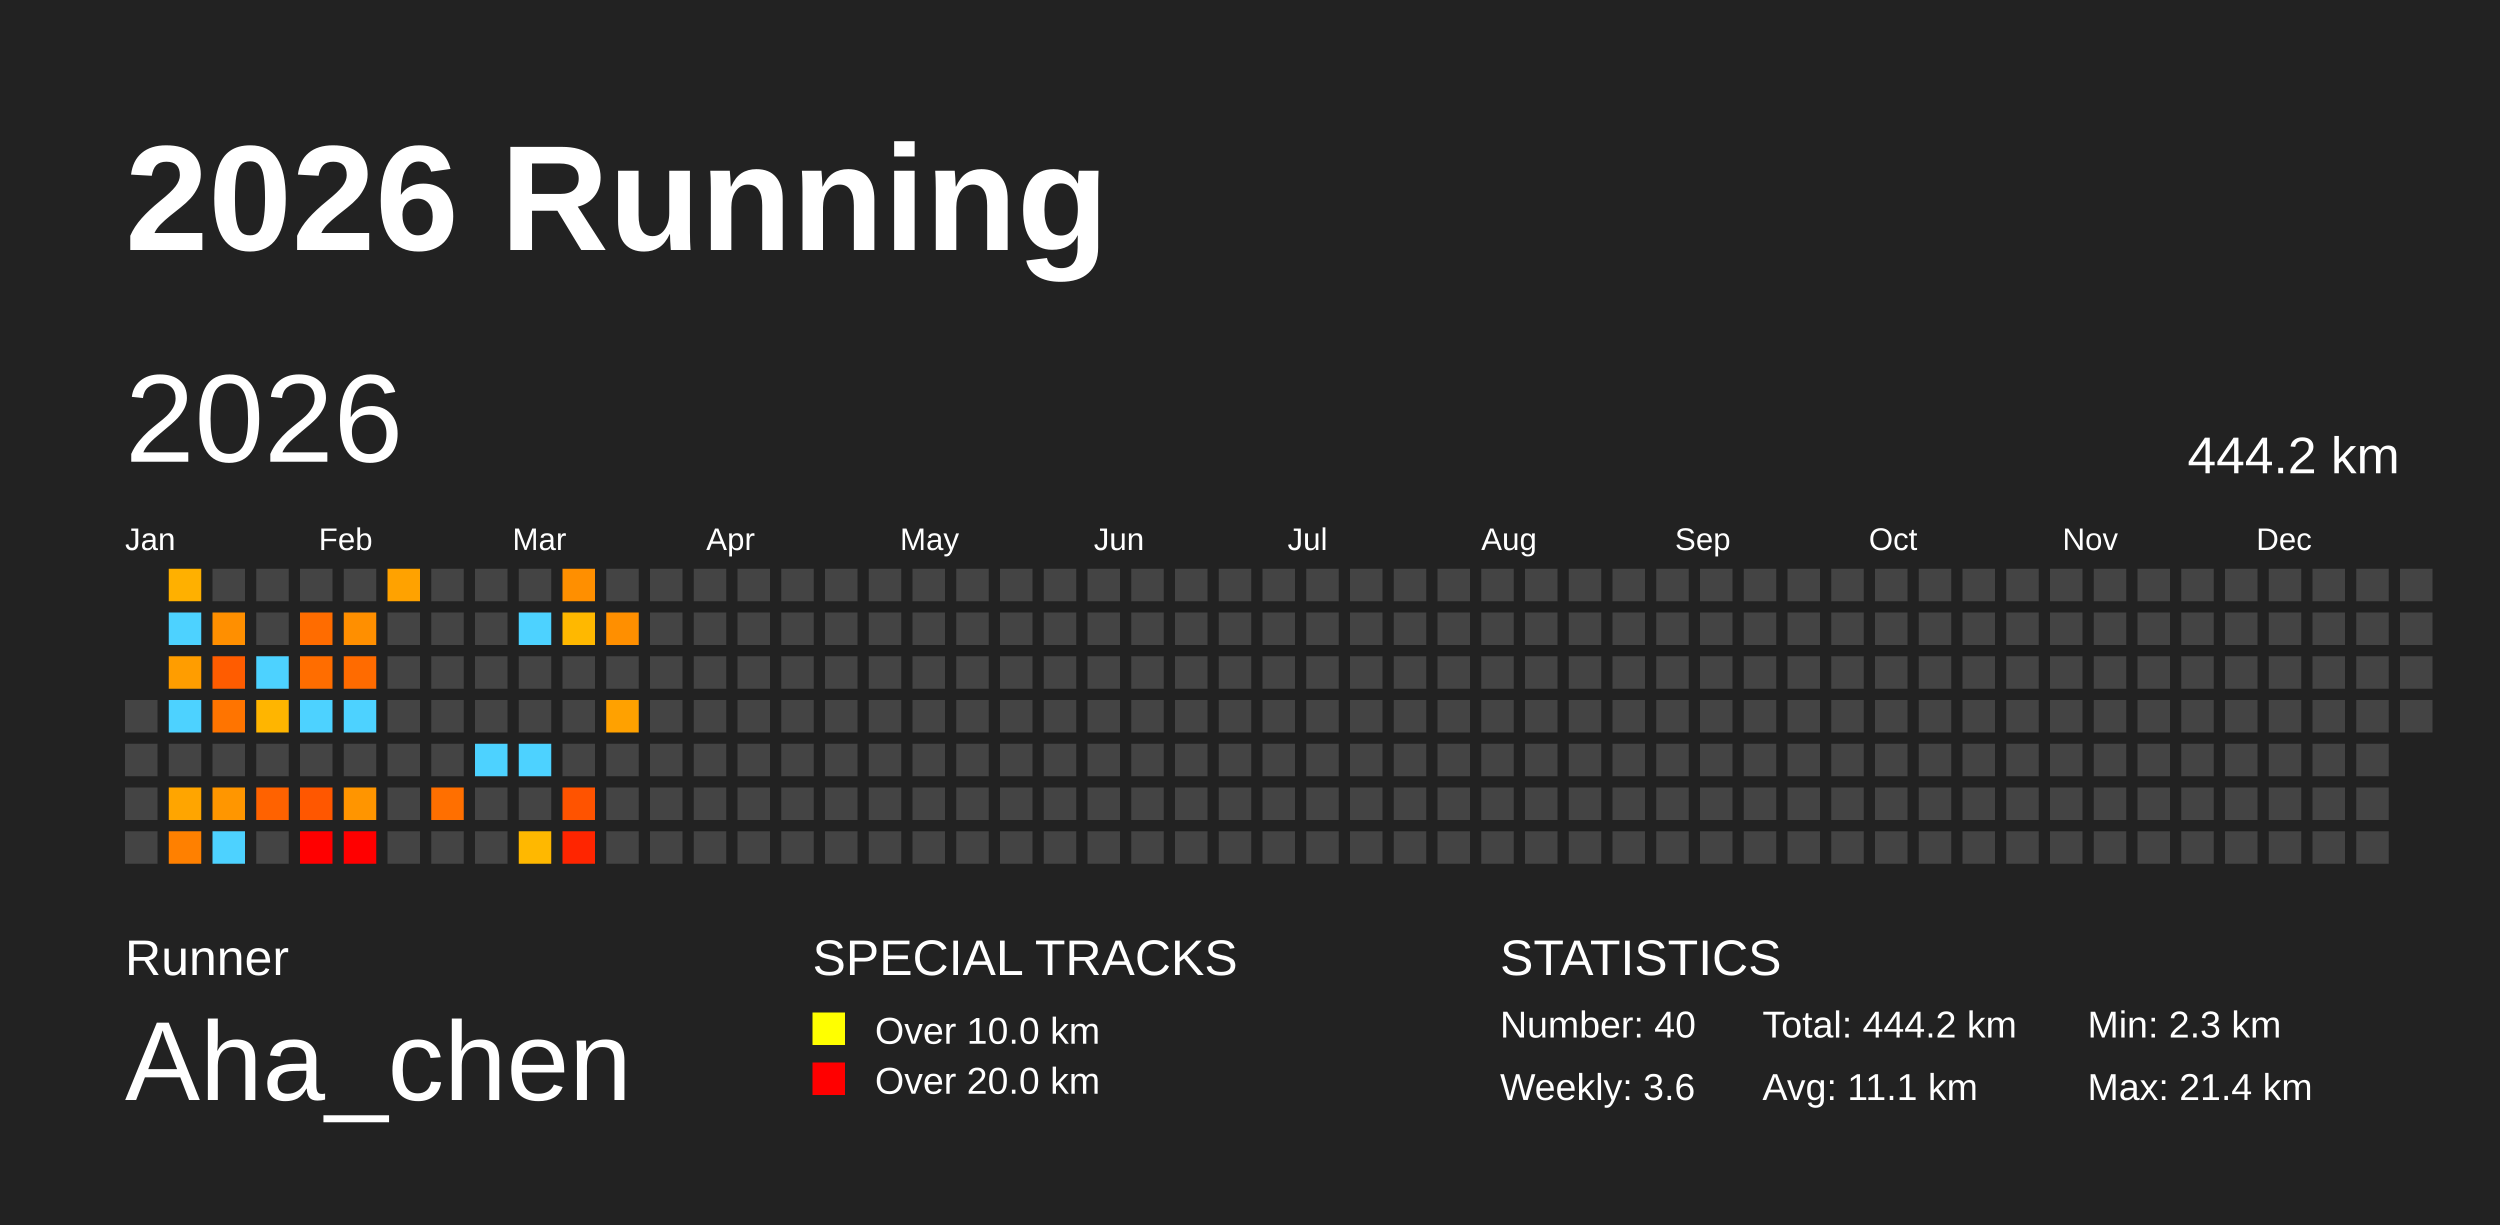
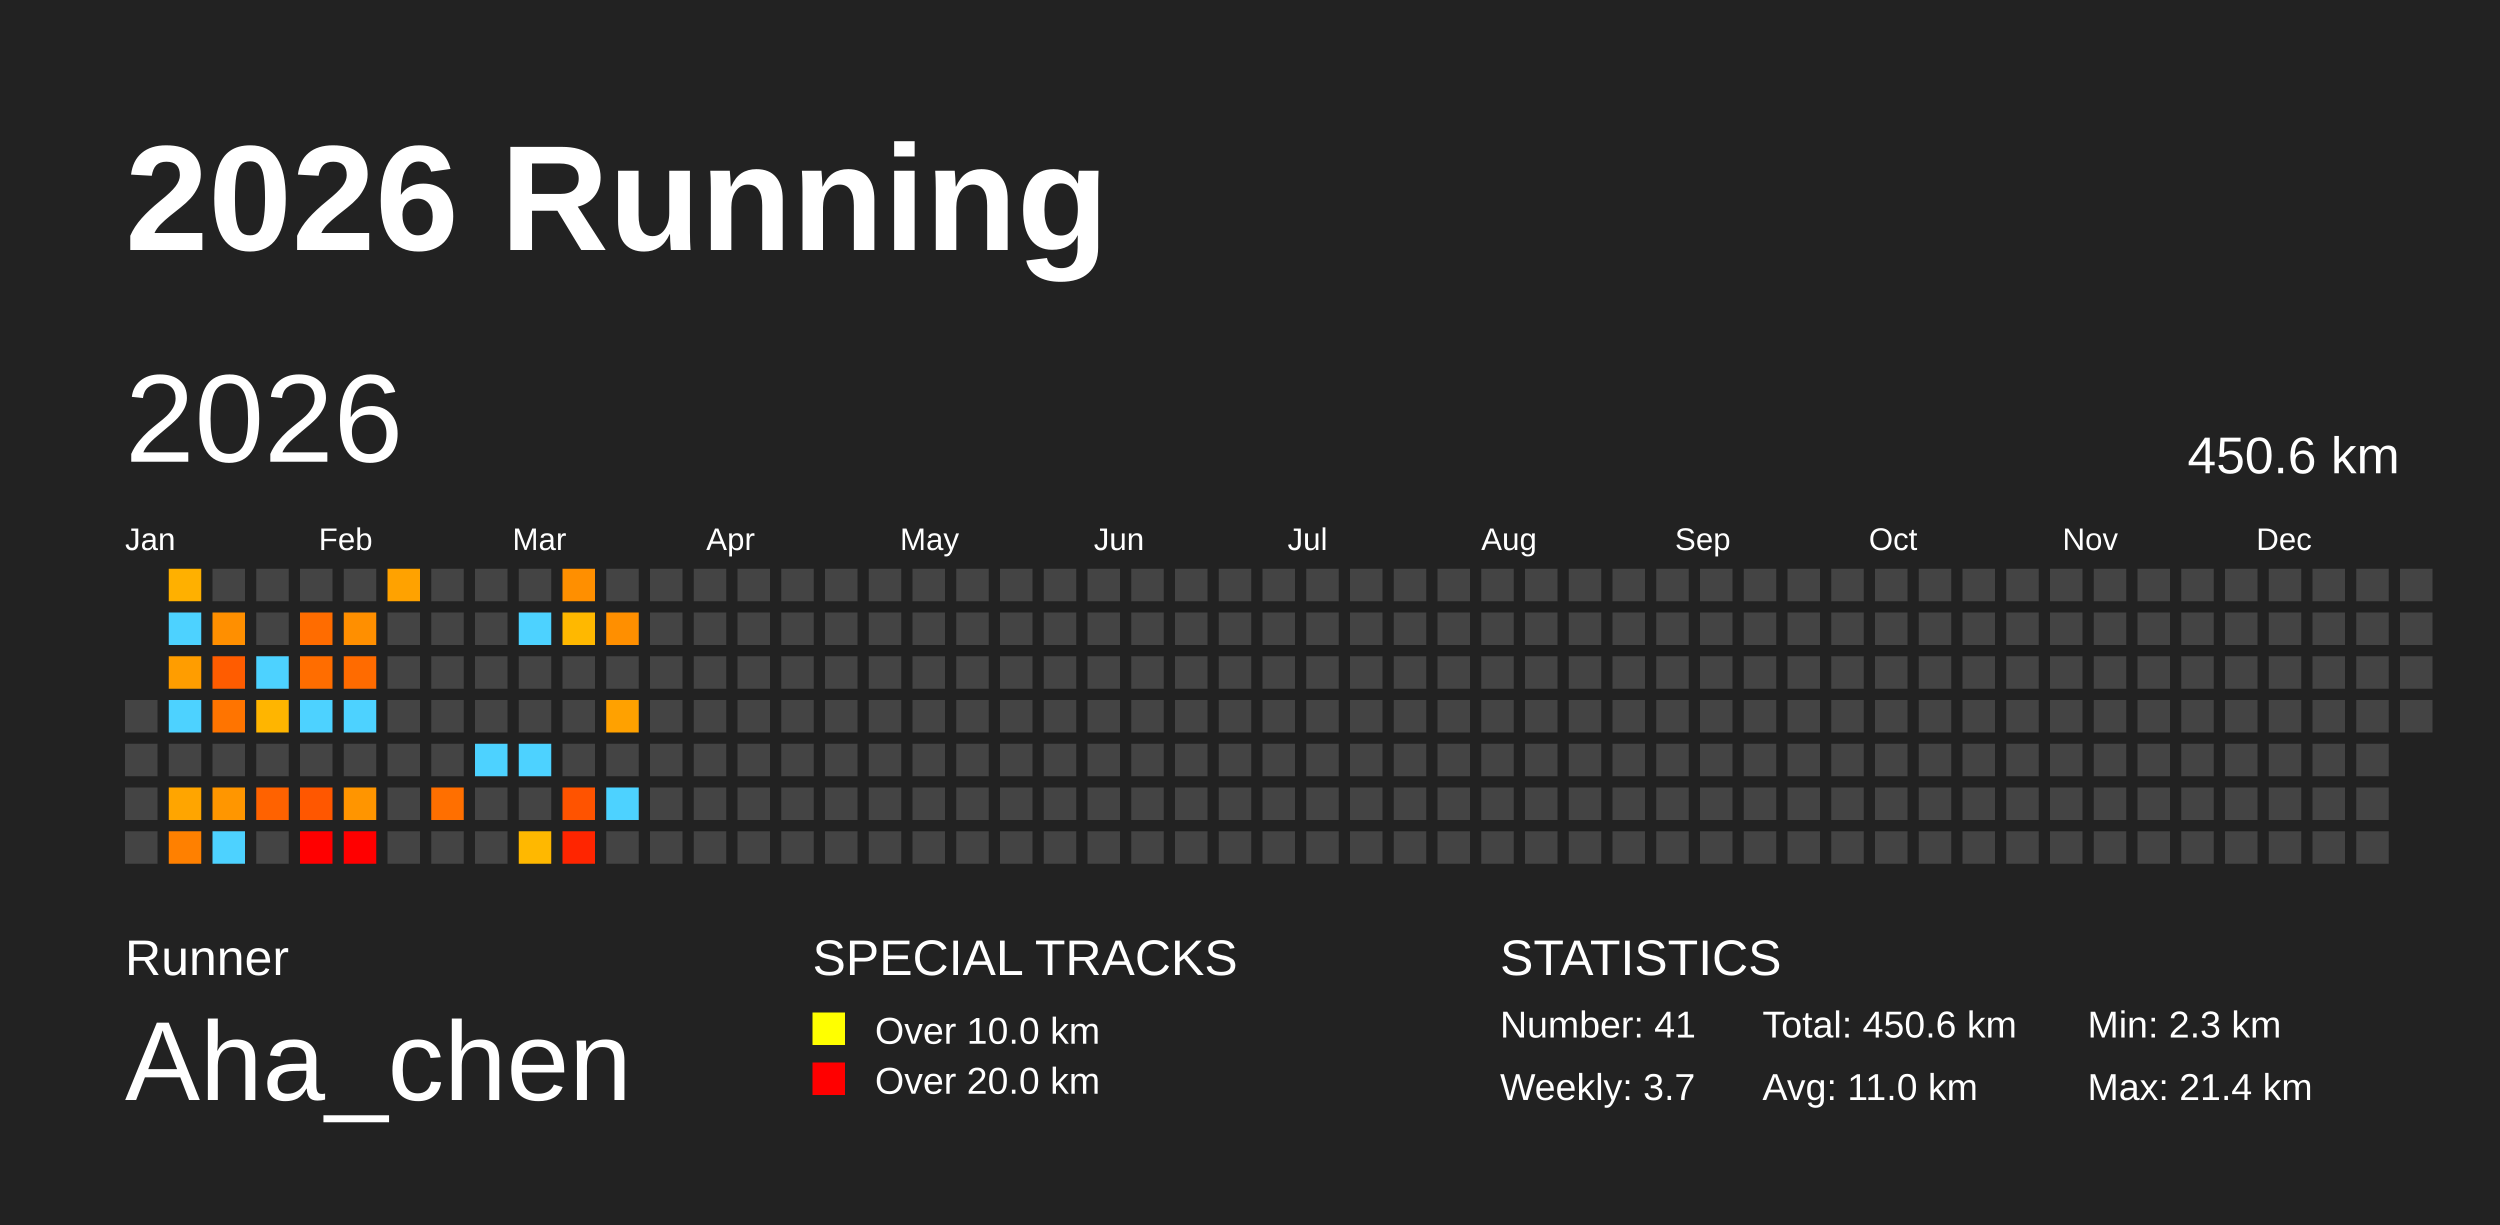
<svg xmlns="http://www.w3.org/2000/svg" baseProfile="full" height="98mm" version="1.1" viewBox="0,0,200,98" width="200mm">
  <defs />
  <rect fill="#222222" height="98" width="200" x="0" y="0" />
  <text fill="#FFFFFF" style="font-size:12px; font-family:Arial; font-weight:bold;" x="10" y="20">2026 Running</text>
  <text fill="#FFFFFF" style="font-size:4px; font-family:Arial" x="10" y="78">Runner</text>
  <text fill="#FFFFFF" style="font-size:9px; font-family:Arial" x="10" y="88">Aha_chen</text>
  <text fill="#FFFFFF" style="font-size:4px; font-family:Arial" x="65" y="78">SPECIAL TRACKS</text>
  <rect fill="yellow" height="2.6" width="2.6" x="65" y="81" />
  <text fill="#FFFFFF" style="font-size:3px; font-family:Arial" x="70" y="83.5">Over 10.0 km</text>
  <rect fill="red" height="2.6" width="2.6" x="65" y="85" />
  <text fill="#FFFFFF" style="font-size:3px; font-family:Arial" x="70" y="87.5">Over 20.0 km</text>
  <text fill="#FFFFFF" style="font-size:4px; font-family:Arial" x="120" y="78">STATISTICS</text>
-   <text fill="#FFFFFF" style="font-size:3px; font-family:Arial" x="120" y="83">Number: 40</text>
-   <text fill="#FFFFFF" style="font-size:3px; font-family:Arial" x="120" y="88">Weekly: 3.6</text>
-   <text fill="#FFFFFF" style="font-size:3px; font-family:Arial" x="141" y="83">Total: 444.2 km</text>
-   <text fill="#FFFFFF" style="font-size:3px; font-family:Arial" x="141" y="88">Avg: 11.1 km</text>
+   <text fill="#FFFFFF" style="font-size:3px; font-family:Arial" x="120" y="83">Number: 41</text>
+   <text fill="#FFFFFF" style="font-size:3px; font-family:Arial" x="120" y="88">Weekly: 3.7</text>
+   <text fill="#FFFFFF" style="font-size:3px; font-family:Arial" x="141" y="83">Total: 450.6 km</text>
+   <text fill="#FFFFFF" style="font-size:3px; font-family:Arial" x="141" y="88">Avg: 11.0 km</text>
  <text fill="#FFFFFF" style="font-size:3px; font-family:Arial" x="167" y="83">Min: 2.3 km</text>
  <text fill="#FFFFFF" style="font-size:3px; font-family:Arial" x="167" y="88">Max: 21.4 km</text>
  <text dominant-baseline="hanging" fill="#FFFFFF" style="font-size:10.0px; font-family:Arial;" x="10" y="30">2026</text>
-   <text dominant-baseline="hanging" fill="#FFFFFF" style="font-size:4.125px; font-family:Arial;" x="175" y="35">444.2 km</text>
+   <text dominant-baseline="hanging" fill="#FFFFFF" style="font-size:4.125px; font-family:Arial;" x="175" y="35">450.6 km</text>
  <text fill="#FFFFFF" style="font-size:2.5px; font-family:Arial" x="10.0" y="44">Jan</text>
  <text fill="#FFFFFF" style="font-size:2.5px; font-family:Arial" x="25.5" y="44">Feb</text>
  <text fill="#FFFFFF" style="font-size:2.5px; font-family:Arial" x="41.0" y="44">Mar</text>
  <text fill="#FFFFFF" style="font-size:2.5px; font-family:Arial" x="56.5" y="44">Apr</text>
  <text fill="#FFFFFF" style="font-size:2.5px; font-family:Arial" x="72.0" y="44">May</text>
  <text fill="#FFFFFF" style="font-size:2.5px; font-family:Arial" x="87.5" y="44">Jun</text>
  <text fill="#FFFFFF" style="font-size:2.5px; font-family:Arial" x="103.0" y="44">Jul</text>
  <text fill="#FFFFFF" style="font-size:2.5px; font-family:Arial" x="118.5" y="44">Aug</text>
  <text fill="#FFFFFF" style="font-size:2.5px; font-family:Arial" x="134.0" y="44">Sep</text>
  <text fill="#FFFFFF" style="font-size:2.5px; font-family:Arial" x="149.5" y="44">Oct</text>
  <text fill="#FFFFFF" style="font-size:2.5px; font-family:Arial" x="165.0" y="44">Nov</text>
  <text fill="#FFFFFF" style="font-size:2.5px; font-family:Arial" x="180.5" y="44">Dec</text>
  <rect fill="#444444" height="2.6" width="2.6" x="10.0" y="56.0" />
  <rect fill="#444444" height="2.6" width="2.6" x="10.0" y="59.5" />
  <rect fill="#444444" height="2.6" width="2.6" x="10.0" y="63.0" />
  <rect fill="#444444" height="2.6" width="2.6" x="10.0" y="66.5" />
  <rect fill="#ffb000" height="2.6" width="2.6" x="13.5" y="45.5" />
  <rect fill="#4dd2ff" height="2.6" width="2.6" x="13.5" y="49.0" />
  <rect fill="#ff9d00" height="2.6" width="2.6" x="13.5" y="52.5" />
  <rect fill="#4dd2ff" height="2.6" width="2.6" x="13.5" y="56.0" />
  <rect fill="#444444" height="2.6" width="2.6" x="13.5" y="59.5" />
  <rect fill="#ffa500" height="2.6" width="2.6" x="13.5" y="63.0" />
  <rect fill="#ff8000" height="2.6" width="2.6" x="13.5" y="66.5" />
  <rect fill="#444444" height="2.6" width="2.6" x="17.0" y="45.5" />
  <rect fill="#ff8f00" height="2.6" width="2.6" x="17.0" y="49.0" />
  <rect fill="#ff5c00" height="2.6" width="2.6" x="17.0" y="52.5" />
  <rect fill="#ff7400" height="2.6" width="2.6" x="17.0" y="56.0" />
  <rect fill="#444444" height="2.6" width="2.6" x="17.0" y="59.5" />
  <rect fill="#ff9600" height="2.6" width="2.6" x="17.0" y="63.0" />
  <rect fill="#4dd2ff" height="2.6" width="2.6" x="17.0" y="66.5" />
  <rect fill="#444444" height="2.6" width="2.6" x="20.5" y="45.5" />
  <rect fill="#444444" height="2.6" width="2.6" x="20.5" y="49.0" />
  <rect fill="#4dd2ff" height="2.6" width="2.6" x="20.5" y="52.5" />
  <rect fill="#ffb500" height="2.6" width="2.6" x="20.5" y="56.0" />
  <rect fill="#444444" height="2.6" width="2.6" x="20.5" y="59.5" />
  <rect fill="#ff6200" height="2.6" width="2.6" x="20.5" y="63.0" />
  <rect fill="#444444" height="2.6" width="2.6" x="20.5" y="66.5" />
  <rect fill="#444444" height="2.6" width="2.6" x="24.0" y="45.5" />
  <rect fill="#ff6c00" height="2.6" width="2.6" x="24.0" y="49.0" />
  <rect fill="#ff6d00" height="2.6" width="2.6" x="24.0" y="52.5" />
  <rect fill="#4dd2ff" height="2.6" width="2.6" x="24.0" y="56.0" />
  <rect fill="#444444" height="2.6" width="2.6" x="24.0" y="59.5" />
  <rect fill="#ff5700" height="2.6" width="2.6" x="24.0" y="63.0" />
  <rect fill="red" height="2.6" width="2.6" x="24.0" y="66.5" />
  <rect fill="#444444" height="2.6" width="2.6" x="27.5" y="45.5" />
  <rect fill="#ff8f00" height="2.6" width="2.6" x="27.5" y="49.0" />
  <rect fill="#ff6b00" height="2.6" width="2.6" x="27.5" y="52.5" />
  <rect fill="#4dd2ff" height="2.6" width="2.6" x="27.5" y="56.0" />
  <rect fill="#444444" height="2.6" width="2.6" x="27.5" y="59.5" />
  <rect fill="#ff9500" height="2.6" width="2.6" x="27.5" y="63.0" />
  <rect fill="red" height="2.6" width="2.6" x="27.5" y="66.5" />
  <rect fill="#ffa200" height="2.6" width="2.6" x="31.0" y="45.5" />
  <rect fill="#444444" height="2.6" width="2.6" x="31.0" y="49.0" />
  <rect fill="#444444" height="2.6" width="2.6" x="31.0" y="52.5" />
  <rect fill="#444444" height="2.6" width="2.6" x="31.0" y="56.0" />
  <rect fill="#444444" height="2.6" width="2.6" x="31.0" y="59.5" />
  <rect fill="#444444" height="2.6" width="2.6" x="31.0" y="63.0" />
  <rect fill="#444444" height="2.6" width="2.6" x="31.0" y="66.5" />
  <rect fill="#444444" height="2.6" width="2.6" x="34.5" y="45.5" />
  <rect fill="#444444" height="2.6" width="2.6" x="34.5" y="49.0" />
  <rect fill="#444444" height="2.6" width="2.6" x="34.5" y="52.5" />
  <rect fill="#444444" height="2.6" width="2.6" x="34.5" y="56.0" />
  <rect fill="#444444" height="2.6" width="2.6" x="34.5" y="59.5" />
  <rect fill="#ff6f00" height="2.6" width="2.6" x="34.5" y="63.0" />
  <rect fill="#444444" height="2.6" width="2.6" x="34.5" y="66.5" />
  <rect fill="#444444" height="2.6" width="2.6" x="38.0" y="45.5" />
  <rect fill="#444444" height="2.6" width="2.6" x="38.0" y="49.0" />
  <rect fill="#444444" height="2.6" width="2.6" x="38.0" y="52.5" />
  <rect fill="#444444" height="2.6" width="2.6" x="38.0" y="56.0" />
  <rect fill="#4dd2ff" height="2.6" width="2.6" x="38.0" y="59.5" />
  <rect fill="#444444" height="2.6" width="2.6" x="38.0" y="63.0" />
  <rect fill="#444444" height="2.6" width="2.6" x="38.0" y="66.5" />
  <rect fill="#444444" height="2.6" width="2.6" x="41.5" y="45.5" />
  <rect fill="#4dd2ff" height="2.6" width="2.6" x="41.5" y="49.0" />
  <rect fill="#444444" height="2.6" width="2.6" x="41.5" y="52.5" />
  <rect fill="#444444" height="2.6" width="2.6" x="41.5" y="56.0" />
  <rect fill="#4dd2ff" height="2.6" width="2.6" x="41.5" y="59.5" />
  <rect fill="#444444" height="2.6" width="2.6" x="41.5" y="63.0" />
  <rect fill="#ffb800" height="2.6" width="2.6" x="41.5" y="66.5" />
  <rect fill="#ff8f00" height="2.6" width="2.6" x="45.0" y="45.5" />
  <rect fill="#ffb800" height="2.6" width="2.6" x="45.0" y="49.0" />
  <rect fill="#444444" height="2.6" width="2.6" x="45.0" y="52.5" />
  <rect fill="#444444" height="2.6" width="2.6" x="45.0" y="56.0" />
  <rect fill="#444444" height="2.6" width="2.6" x="45.0" y="59.5" />
  <rect fill="#ff5300" height="2.6" width="2.6" x="45.0" y="63.0" />
  <rect fill="#ff2500" height="2.6" width="2.6" x="45.0" y="66.5" />
  <rect fill="#444444" height="2.6" width="2.6" x="48.5" y="45.5" />
  <rect fill="#ff8f00" height="2.6" width="2.6" x="48.5" y="49.0" />
  <rect fill="#444444" height="2.6" width="2.6" x="48.5" y="52.5" />
  <rect fill="#ffa100" height="2.6" width="2.6" x="48.5" y="56.0" />
  <rect fill="#444444" height="2.6" width="2.6" x="48.5" y="59.5" />
-   <rect fill="#444444" height="2.6" width="2.6" x="48.5" y="63.0" />
+   <rect fill="#4dd2ff" height="2.6" width="2.6" x="48.5" y="63.0" />
  <rect fill="#444444" height="2.6" width="2.6" x="48.5" y="66.5" />
  <rect fill="#444444" height="2.6" width="2.6" x="52.0" y="45.5" />
  <rect fill="#444444" height="2.6" width="2.6" x="52.0" y="49.0" />
  <rect fill="#444444" height="2.6" width="2.6" x="52.0" y="52.5" />
  <rect fill="#444444" height="2.6" width="2.6" x="52.0" y="56.0" />
  <rect fill="#444444" height="2.6" width="2.6" x="52.0" y="59.5" />
  <rect fill="#444444" height="2.6" width="2.6" x="52.0" y="63.0" />
  <rect fill="#444444" height="2.6" width="2.6" x="52.0" y="66.5" />
  <rect fill="#444444" height="2.6" width="2.6" x="55.5" y="45.5" />
  <rect fill="#444444" height="2.6" width="2.6" x="55.5" y="49.0" />
  <rect fill="#444444" height="2.6" width="2.6" x="55.5" y="52.5" />
  <rect fill="#444444" height="2.6" width="2.6" x="55.5" y="56.0" />
  <rect fill="#444444" height="2.6" width="2.6" x="55.5" y="59.5" />
  <rect fill="#444444" height="2.6" width="2.6" x="55.5" y="63.0" />
  <rect fill="#444444" height="2.6" width="2.6" x="55.5" y="66.5" />
  <rect fill="#444444" height="2.6" width="2.6" x="59.0" y="45.5" />
  <rect fill="#444444" height="2.6" width="2.6" x="59.0" y="49.0" />
  <rect fill="#444444" height="2.6" width="2.6" x="59.0" y="52.5" />
  <rect fill="#444444" height="2.6" width="2.6" x="59.0" y="56.0" />
  <rect fill="#444444" height="2.6" width="2.6" x="59.0" y="59.5" />
  <rect fill="#444444" height="2.6" width="2.6" x="59.0" y="63.0" />
  <rect fill="#444444" height="2.6" width="2.6" x="59.0" y="66.5" />
  <rect fill="#444444" height="2.6" width="2.6" x="62.5" y="45.5" />
  <rect fill="#444444" height="2.6" width="2.6" x="62.5" y="49.0" />
  <rect fill="#444444" height="2.6" width="2.6" x="62.5" y="52.5" />
  <rect fill="#444444" height="2.6" width="2.6" x="62.5" y="56.0" />
  <rect fill="#444444" height="2.6" width="2.6" x="62.5" y="59.5" />
  <rect fill="#444444" height="2.6" width="2.6" x="62.5" y="63.0" />
  <rect fill="#444444" height="2.6" width="2.6" x="62.5" y="66.5" />
  <rect fill="#444444" height="2.6" width="2.6" x="66.0" y="45.5" />
  <rect fill="#444444" height="2.6" width="2.6" x="66.0" y="49.0" />
  <rect fill="#444444" height="2.6" width="2.6" x="66.0" y="52.5" />
  <rect fill="#444444" height="2.6" width="2.6" x="66.0" y="56.0" />
  <rect fill="#444444" height="2.6" width="2.6" x="66.0" y="59.5" />
  <rect fill="#444444" height="2.6" width="2.6" x="66.0" y="63.0" />
  <rect fill="#444444" height="2.6" width="2.6" x="66.0" y="66.5" />
  <rect fill="#444444" height="2.6" width="2.6" x="69.5" y="45.5" />
  <rect fill="#444444" height="2.6" width="2.6" x="69.5" y="49.0" />
  <rect fill="#444444" height="2.6" width="2.6" x="69.5" y="52.5" />
  <rect fill="#444444" height="2.6" width="2.6" x="69.5" y="56.0" />
  <rect fill="#444444" height="2.6" width="2.6" x="69.5" y="59.5" />
  <rect fill="#444444" height="2.6" width="2.6" x="69.5" y="63.0" />
  <rect fill="#444444" height="2.6" width="2.6" x="69.5" y="66.5" />
  <rect fill="#444444" height="2.6" width="2.6" x="73.0" y="45.5" />
  <rect fill="#444444" height="2.6" width="2.6" x="73.0" y="49.0" />
  <rect fill="#444444" height="2.6" width="2.6" x="73.0" y="52.5" />
  <rect fill="#444444" height="2.6" width="2.6" x="73.0" y="56.0" />
  <rect fill="#444444" height="2.6" width="2.6" x="73.0" y="59.5" />
  <rect fill="#444444" height="2.6" width="2.6" x="73.0" y="63.0" />
  <rect fill="#444444" height="2.6" width="2.6" x="73.0" y="66.5" />
  <rect fill="#444444" height="2.6" width="2.6" x="76.5" y="45.5" />
  <rect fill="#444444" height="2.6" width="2.6" x="76.5" y="49.0" />
  <rect fill="#444444" height="2.6" width="2.6" x="76.5" y="52.5" />
  <rect fill="#444444" height="2.6" width="2.6" x="76.5" y="56.0" />
  <rect fill="#444444" height="2.6" width="2.6" x="76.5" y="59.5" />
  <rect fill="#444444" height="2.6" width="2.6" x="76.5" y="63.0" />
  <rect fill="#444444" height="2.6" width="2.6" x="76.5" y="66.5" />
  <rect fill="#444444" height="2.6" width="2.6" x="80.0" y="45.5" />
  <rect fill="#444444" height="2.6" width="2.6" x="80.0" y="49.0" />
  <rect fill="#444444" height="2.6" width="2.6" x="80.0" y="52.5" />
  <rect fill="#444444" height="2.6" width="2.6" x="80.0" y="56.0" />
  <rect fill="#444444" height="2.6" width="2.6" x="80.0" y="59.5" />
  <rect fill="#444444" height="2.6" width="2.6" x="80.0" y="63.0" />
  <rect fill="#444444" height="2.6" width="2.6" x="80.0" y="66.5" />
  <rect fill="#444444" height="2.6" width="2.6" x="83.5" y="45.5" />
  <rect fill="#444444" height="2.6" width="2.6" x="83.5" y="49.0" />
  <rect fill="#444444" height="2.6" width="2.6" x="83.5" y="52.5" />
  <rect fill="#444444" height="2.6" width="2.6" x="83.5" y="56.0" />
  <rect fill="#444444" height="2.6" width="2.6" x="83.5" y="59.5" />
  <rect fill="#444444" height="2.6" width="2.6" x="83.5" y="63.0" />
  <rect fill="#444444" height="2.6" width="2.6" x="83.5" y="66.5" />
  <rect fill="#444444" height="2.6" width="2.6" x="87.0" y="45.5" />
  <rect fill="#444444" height="2.6" width="2.6" x="87.0" y="49.0" />
  <rect fill="#444444" height="2.6" width="2.6" x="87.0" y="52.5" />
  <rect fill="#444444" height="2.6" width="2.6" x="87.0" y="56.0" />
  <rect fill="#444444" height="2.6" width="2.6" x="87.0" y="59.5" />
  <rect fill="#444444" height="2.6" width="2.6" x="87.0" y="63.0" />
  <rect fill="#444444" height="2.6" width="2.6" x="87.0" y="66.5" />
  <rect fill="#444444" height="2.6" width="2.6" x="90.5" y="45.5" />
  <rect fill="#444444" height="2.6" width="2.6" x="90.5" y="49.0" />
  <rect fill="#444444" height="2.6" width="2.6" x="90.5" y="52.5" />
  <rect fill="#444444" height="2.6" width="2.6" x="90.5" y="56.0" />
  <rect fill="#444444" height="2.6" width="2.6" x="90.5" y="59.5" />
  <rect fill="#444444" height="2.6" width="2.6" x="90.5" y="63.0" />
  <rect fill="#444444" height="2.6" width="2.6" x="90.5" y="66.5" />
  <rect fill="#444444" height="2.6" width="2.6" x="94.0" y="45.5" />
  <rect fill="#444444" height="2.6" width="2.6" x="94.0" y="49.0" />
  <rect fill="#444444" height="2.6" width="2.6" x="94.0" y="52.5" />
  <rect fill="#444444" height="2.6" width="2.6" x="94.0" y="56.0" />
  <rect fill="#444444" height="2.6" width="2.6" x="94.0" y="59.5" />
  <rect fill="#444444" height="2.6" width="2.6" x="94.0" y="63.0" />
  <rect fill="#444444" height="2.6" width="2.6" x="94.0" y="66.5" />
  <rect fill="#444444" height="2.6" width="2.6" x="97.5" y="45.5" />
  <rect fill="#444444" height="2.6" width="2.6" x="97.5" y="49.0" />
  <rect fill="#444444" height="2.6" width="2.6" x="97.5" y="52.5" />
  <rect fill="#444444" height="2.6" width="2.6" x="97.5" y="56.0" />
  <rect fill="#444444" height="2.6" width="2.6" x="97.5" y="59.5" />
  <rect fill="#444444" height="2.6" width="2.6" x="97.5" y="63.0" />
  <rect fill="#444444" height="2.6" width="2.6" x="97.5" y="66.5" />
  <rect fill="#444444" height="2.6" width="2.6" x="101.0" y="45.5" />
  <rect fill="#444444" height="2.6" width="2.6" x="101.0" y="49.0" />
  <rect fill="#444444" height="2.6" width="2.6" x="101.0" y="52.5" />
  <rect fill="#444444" height="2.6" width="2.6" x="101.0" y="56.0" />
  <rect fill="#444444" height="2.6" width="2.6" x="101.0" y="59.5" />
  <rect fill="#444444" height="2.6" width="2.6" x="101.0" y="63.0" />
  <rect fill="#444444" height="2.6" width="2.6" x="101.0" y="66.5" />
  <rect fill="#444444" height="2.6" width="2.6" x="104.5" y="45.5" />
  <rect fill="#444444" height="2.6" width="2.6" x="104.5" y="49.0" />
  <rect fill="#444444" height="2.6" width="2.6" x="104.5" y="52.5" />
  <rect fill="#444444" height="2.6" width="2.6" x="104.5" y="56.0" />
  <rect fill="#444444" height="2.6" width="2.6" x="104.5" y="59.5" />
  <rect fill="#444444" height="2.6" width="2.6" x="104.5" y="63.0" />
  <rect fill="#444444" height="2.6" width="2.6" x="104.5" y="66.5" />
  <rect fill="#444444" height="2.6" width="2.6" x="108.0" y="45.5" />
  <rect fill="#444444" height="2.6" width="2.6" x="108.0" y="49.0" />
  <rect fill="#444444" height="2.6" width="2.6" x="108.0" y="52.5" />
  <rect fill="#444444" height="2.6" width="2.6" x="108.0" y="56.0" />
  <rect fill="#444444" height="2.6" width="2.6" x="108.0" y="59.5" />
  <rect fill="#444444" height="2.6" width="2.6" x="108.0" y="63.0" />
  <rect fill="#444444" height="2.6" width="2.6" x="108.0" y="66.5" />
  <rect fill="#444444" height="2.6" width="2.6" x="111.5" y="45.5" />
  <rect fill="#444444" height="2.6" width="2.6" x="111.5" y="49.0" />
  <rect fill="#444444" height="2.6" width="2.6" x="111.5" y="52.5" />
  <rect fill="#444444" height="2.6" width="2.6" x="111.5" y="56.0" />
  <rect fill="#444444" height="2.6" width="2.6" x="111.5" y="59.5" />
  <rect fill="#444444" height="2.6" width="2.6" x="111.5" y="63.0" />
  <rect fill="#444444" height="2.6" width="2.6" x="111.5" y="66.5" />
  <rect fill="#444444" height="2.6" width="2.6" x="115.0" y="45.5" />
  <rect fill="#444444" height="2.6" width="2.6" x="115.0" y="49.0" />
  <rect fill="#444444" height="2.6" width="2.6" x="115.0" y="52.5" />
  <rect fill="#444444" height="2.6" width="2.6" x="115.0" y="56.0" />
  <rect fill="#444444" height="2.6" width="2.6" x="115.0" y="59.5" />
  <rect fill="#444444" height="2.6" width="2.6" x="115.0" y="63.0" />
  <rect fill="#444444" height="2.6" width="2.6" x="115.0" y="66.5" />
  <rect fill="#444444" height="2.6" width="2.6" x="118.5" y="45.5" />
  <rect fill="#444444" height="2.6" width="2.6" x="118.5" y="49.0" />
  <rect fill="#444444" height="2.6" width="2.6" x="118.5" y="52.5" />
  <rect fill="#444444" height="2.6" width="2.6" x="118.5" y="56.0" />
  <rect fill="#444444" height="2.6" width="2.6" x="118.5" y="59.5" />
  <rect fill="#444444" height="2.6" width="2.6" x="118.5" y="63.0" />
  <rect fill="#444444" height="2.6" width="2.6" x="118.5" y="66.5" />
  <rect fill="#444444" height="2.6" width="2.6" x="122.0" y="45.5" />
  <rect fill="#444444" height="2.6" width="2.6" x="122.0" y="49.0" />
  <rect fill="#444444" height="2.6" width="2.6" x="122.0" y="52.5" />
  <rect fill="#444444" height="2.6" width="2.6" x="122.0" y="56.0" />
  <rect fill="#444444" height="2.6" width="2.6" x="122.0" y="59.5" />
  <rect fill="#444444" height="2.6" width="2.6" x="122.0" y="63.0" />
  <rect fill="#444444" height="2.6" width="2.6" x="122.0" y="66.5" />
  <rect fill="#444444" height="2.6" width="2.6" x="125.5" y="45.5" />
  <rect fill="#444444" height="2.6" width="2.6" x="125.5" y="49.0" />
  <rect fill="#444444" height="2.6" width="2.6" x="125.5" y="52.5" />
  <rect fill="#444444" height="2.6" width="2.6" x="125.5" y="56.0" />
  <rect fill="#444444" height="2.6" width="2.6" x="125.5" y="59.5" />
  <rect fill="#444444" height="2.6" width="2.6" x="125.5" y="63.0" />
  <rect fill="#444444" height="2.6" width="2.6" x="125.5" y="66.5" />
  <rect fill="#444444" height="2.6" width="2.6" x="129.0" y="45.5" />
  <rect fill="#444444" height="2.6" width="2.6" x="129.0" y="49.0" />
  <rect fill="#444444" height="2.6" width="2.6" x="129.0" y="52.5" />
  <rect fill="#444444" height="2.6" width="2.6" x="129.0" y="56.0" />
  <rect fill="#444444" height="2.6" width="2.6" x="129.0" y="59.5" />
  <rect fill="#444444" height="2.6" width="2.6" x="129.0" y="63.0" />
  <rect fill="#444444" height="2.6" width="2.6" x="129.0" y="66.5" />
  <rect fill="#444444" height="2.6" width="2.6" x="132.5" y="45.5" />
  <rect fill="#444444" height="2.6" width="2.6" x="132.5" y="49.0" />
  <rect fill="#444444" height="2.6" width="2.6" x="132.5" y="52.5" />
  <rect fill="#444444" height="2.6" width="2.6" x="132.5" y="56.0" />
  <rect fill="#444444" height="2.6" width="2.6" x="132.5" y="59.5" />
  <rect fill="#444444" height="2.6" width="2.6" x="132.5" y="63.0" />
  <rect fill="#444444" height="2.6" width="2.6" x="132.5" y="66.5" />
  <rect fill="#444444" height="2.6" width="2.6" x="136.0" y="45.5" />
  <rect fill="#444444" height="2.6" width="2.6" x="136.0" y="49.0" />
  <rect fill="#444444" height="2.6" width="2.6" x="136.0" y="52.5" />
  <rect fill="#444444" height="2.6" width="2.6" x="136.0" y="56.0" />
  <rect fill="#444444" height="2.6" width="2.6" x="136.0" y="59.5" />
  <rect fill="#444444" height="2.6" width="2.6" x="136.0" y="63.0" />
  <rect fill="#444444" height="2.6" width="2.6" x="136.0" y="66.5" />
  <rect fill="#444444" height="2.6" width="2.6" x="139.5" y="45.5" />
  <rect fill="#444444" height="2.6" width="2.6" x="139.5" y="49.0" />
  <rect fill="#444444" height="2.6" width="2.6" x="139.5" y="52.5" />
  <rect fill="#444444" height="2.6" width="2.6" x="139.5" y="56.0" />
  <rect fill="#444444" height="2.6" width="2.6" x="139.5" y="59.5" />
  <rect fill="#444444" height="2.6" width="2.6" x="139.5" y="63.0" />
  <rect fill="#444444" height="2.6" width="2.6" x="139.5" y="66.5" />
  <rect fill="#444444" height="2.6" width="2.6" x="143.0" y="45.5" />
  <rect fill="#444444" height="2.6" width="2.6" x="143.0" y="49.0" />
  <rect fill="#444444" height="2.6" width="2.6" x="143.0" y="52.5" />
  <rect fill="#444444" height="2.6" width="2.6" x="143.0" y="56.0" />
  <rect fill="#444444" height="2.6" width="2.6" x="143.0" y="59.5" />
  <rect fill="#444444" height="2.6" width="2.6" x="143.0" y="63.0" />
  <rect fill="#444444" height="2.6" width="2.6" x="143.0" y="66.5" />
  <rect fill="#444444" height="2.6" width="2.6" x="146.5" y="45.5" />
  <rect fill="#444444" height="2.6" width="2.6" x="146.5" y="49.0" />
  <rect fill="#444444" height="2.6" width="2.6" x="146.5" y="52.5" />
  <rect fill="#444444" height="2.6" width="2.6" x="146.5" y="56.0" />
  <rect fill="#444444" height="2.6" width="2.6" x="146.5" y="59.5" />
  <rect fill="#444444" height="2.6" width="2.6" x="146.5" y="63.0" />
  <rect fill="#444444" height="2.6" width="2.6" x="146.5" y="66.5" />
  <rect fill="#444444" height="2.6" width="2.6" x="150.0" y="45.5" />
  <rect fill="#444444" height="2.6" width="2.6" x="150.0" y="49.0" />
  <rect fill="#444444" height="2.6" width="2.6" x="150.0" y="52.5" />
  <rect fill="#444444" height="2.6" width="2.6" x="150.0" y="56.0" />
  <rect fill="#444444" height="2.6" width="2.6" x="150.0" y="59.5" />
  <rect fill="#444444" height="2.6" width="2.6" x="150.0" y="63.0" />
  <rect fill="#444444" height="2.6" width="2.6" x="150.0" y="66.5" />
  <rect fill="#444444" height="2.6" width="2.6" x="153.5" y="45.5" />
  <rect fill="#444444" height="2.6" width="2.6" x="153.5" y="49.0" />
  <rect fill="#444444" height="2.6" width="2.6" x="153.5" y="52.5" />
  <rect fill="#444444" height="2.6" width="2.6" x="153.5" y="56.0" />
  <rect fill="#444444" height="2.6" width="2.6" x="153.5" y="59.5" />
  <rect fill="#444444" height="2.6" width="2.6" x="153.5" y="63.0" />
  <rect fill="#444444" height="2.6" width="2.6" x="153.5" y="66.5" />
  <rect fill="#444444" height="2.6" width="2.6" x="157.0" y="45.5" />
  <rect fill="#444444" height="2.6" width="2.6" x="157.0" y="49.0" />
  <rect fill="#444444" height="2.6" width="2.6" x="157.0" y="52.5" />
  <rect fill="#444444" height="2.6" width="2.6" x="157.0" y="56.0" />
  <rect fill="#444444" height="2.6" width="2.6" x="157.0" y="59.5" />
  <rect fill="#444444" height="2.6" width="2.6" x="157.0" y="63.0" />
  <rect fill="#444444" height="2.6" width="2.6" x="157.0" y="66.5" />
  <rect fill="#444444" height="2.6" width="2.6" x="160.5" y="45.5" />
  <rect fill="#444444" height="2.6" width="2.6" x="160.5" y="49.0" />
  <rect fill="#444444" height="2.6" width="2.6" x="160.5" y="52.5" />
  <rect fill="#444444" height="2.6" width="2.6" x="160.5" y="56.0" />
  <rect fill="#444444" height="2.6" width="2.6" x="160.5" y="59.5" />
  <rect fill="#444444" height="2.6" width="2.6" x="160.5" y="63.0" />
  <rect fill="#444444" height="2.6" width="2.6" x="160.5" y="66.5" />
  <rect fill="#444444" height="2.6" width="2.6" x="164.0" y="45.5" />
  <rect fill="#444444" height="2.6" width="2.6" x="164.0" y="49.0" />
  <rect fill="#444444" height="2.6" width="2.6" x="164.0" y="52.5" />
  <rect fill="#444444" height="2.6" width="2.6" x="164.0" y="56.0" />
  <rect fill="#444444" height="2.6" width="2.6" x="164.0" y="59.5" />
  <rect fill="#444444" height="2.6" width="2.6" x="164.0" y="63.0" />
  <rect fill="#444444" height="2.6" width="2.6" x="164.0" y="66.5" />
  <rect fill="#444444" height="2.6" width="2.6" x="167.5" y="45.5" />
  <rect fill="#444444" height="2.6" width="2.6" x="167.5" y="49.0" />
  <rect fill="#444444" height="2.6" width="2.6" x="167.5" y="52.5" />
  <rect fill="#444444" height="2.6" width="2.6" x="167.5" y="56.0" />
  <rect fill="#444444" height="2.6" width="2.6" x="167.5" y="59.5" />
  <rect fill="#444444" height="2.6" width="2.6" x="167.5" y="63.0" />
  <rect fill="#444444" height="2.6" width="2.6" x="167.5" y="66.5" />
  <rect fill="#444444" height="2.6" width="2.6" x="171.0" y="45.5" />
  <rect fill="#444444" height="2.6" width="2.6" x="171.0" y="49.0" />
  <rect fill="#444444" height="2.6" width="2.6" x="171.0" y="52.5" />
  <rect fill="#444444" height="2.6" width="2.6" x="171.0" y="56.0" />
  <rect fill="#444444" height="2.6" width="2.6" x="171.0" y="59.5" />
  <rect fill="#444444" height="2.6" width="2.6" x="171.0" y="63.0" />
  <rect fill="#444444" height="2.6" width="2.6" x="171.0" y="66.5" />
  <rect fill="#444444" height="2.6" width="2.6" x="174.5" y="45.5" />
  <rect fill="#444444" height="2.6" width="2.6" x="174.5" y="49.0" />
  <rect fill="#444444" height="2.6" width="2.6" x="174.5" y="52.5" />
  <rect fill="#444444" height="2.6" width="2.6" x="174.5" y="56.0" />
  <rect fill="#444444" height="2.6" width="2.6" x="174.5" y="59.5" />
  <rect fill="#444444" height="2.6" width="2.6" x="174.5" y="63.0" />
  <rect fill="#444444" height="2.6" width="2.6" x="174.5" y="66.5" />
  <rect fill="#444444" height="2.6" width="2.6" x="178.0" y="45.5" />
  <rect fill="#444444" height="2.6" width="2.6" x="178.0" y="49.0" />
  <rect fill="#444444" height="2.6" width="2.6" x="178.0" y="52.5" />
  <rect fill="#444444" height="2.6" width="2.6" x="178.0" y="56.0" />
  <rect fill="#444444" height="2.6" width="2.6" x="178.0" y="59.5" />
  <rect fill="#444444" height="2.6" width="2.6" x="178.0" y="63.0" />
  <rect fill="#444444" height="2.6" width="2.6" x="178.0" y="66.5" />
  <rect fill="#444444" height="2.6" width="2.6" x="181.5" y="45.5" />
  <rect fill="#444444" height="2.6" width="2.6" x="181.5" y="49.0" />
  <rect fill="#444444" height="2.6" width="2.6" x="181.5" y="52.5" />
  <rect fill="#444444" height="2.6" width="2.6" x="181.5" y="56.0" />
  <rect fill="#444444" height="2.6" width="2.6" x="181.5" y="59.5" />
  <rect fill="#444444" height="2.6" width="2.6" x="181.5" y="63.0" />
  <rect fill="#444444" height="2.6" width="2.6" x="181.5" y="66.5" />
  <rect fill="#444444" height="2.6" width="2.6" x="185.0" y="45.5" />
  <rect fill="#444444" height="2.6" width="2.6" x="185.0" y="49.0" />
  <rect fill="#444444" height="2.6" width="2.6" x="185.0" y="52.5" />
  <rect fill="#444444" height="2.6" width="2.6" x="185.0" y="56.0" />
  <rect fill="#444444" height="2.6" width="2.6" x="185.0" y="59.5" />
  <rect fill="#444444" height="2.6" width="2.6" x="185.0" y="63.0" />
  <rect fill="#444444" height="2.6" width="2.6" x="185.0" y="66.5" />
  <rect fill="#444444" height="2.6" width="2.6" x="188.5" y="45.5" />
  <rect fill="#444444" height="2.6" width="2.6" x="188.5" y="49.0" />
  <rect fill="#444444" height="2.6" width="2.6" x="188.5" y="52.5" />
  <rect fill="#444444" height="2.6" width="2.6" x="188.5" y="56.0" />
  <rect fill="#444444" height="2.6" width="2.6" x="188.5" y="59.5" />
  <rect fill="#444444" height="2.6" width="2.6" x="188.5" y="63.0" />
  <rect fill="#444444" height="2.6" width="2.6" x="188.5" y="66.5" />
  <rect fill="#444444" height="2.6" width="2.6" x="192.0" y="45.5" />
  <rect fill="#444444" height="2.6" width="2.6" x="192.0" y="49.0" />
  <rect fill="#444444" height="2.6" width="2.6" x="192.0" y="52.5" />
  <rect fill="#444444" height="2.6" width="2.6" x="192.0" y="56.0" />
</svg>
